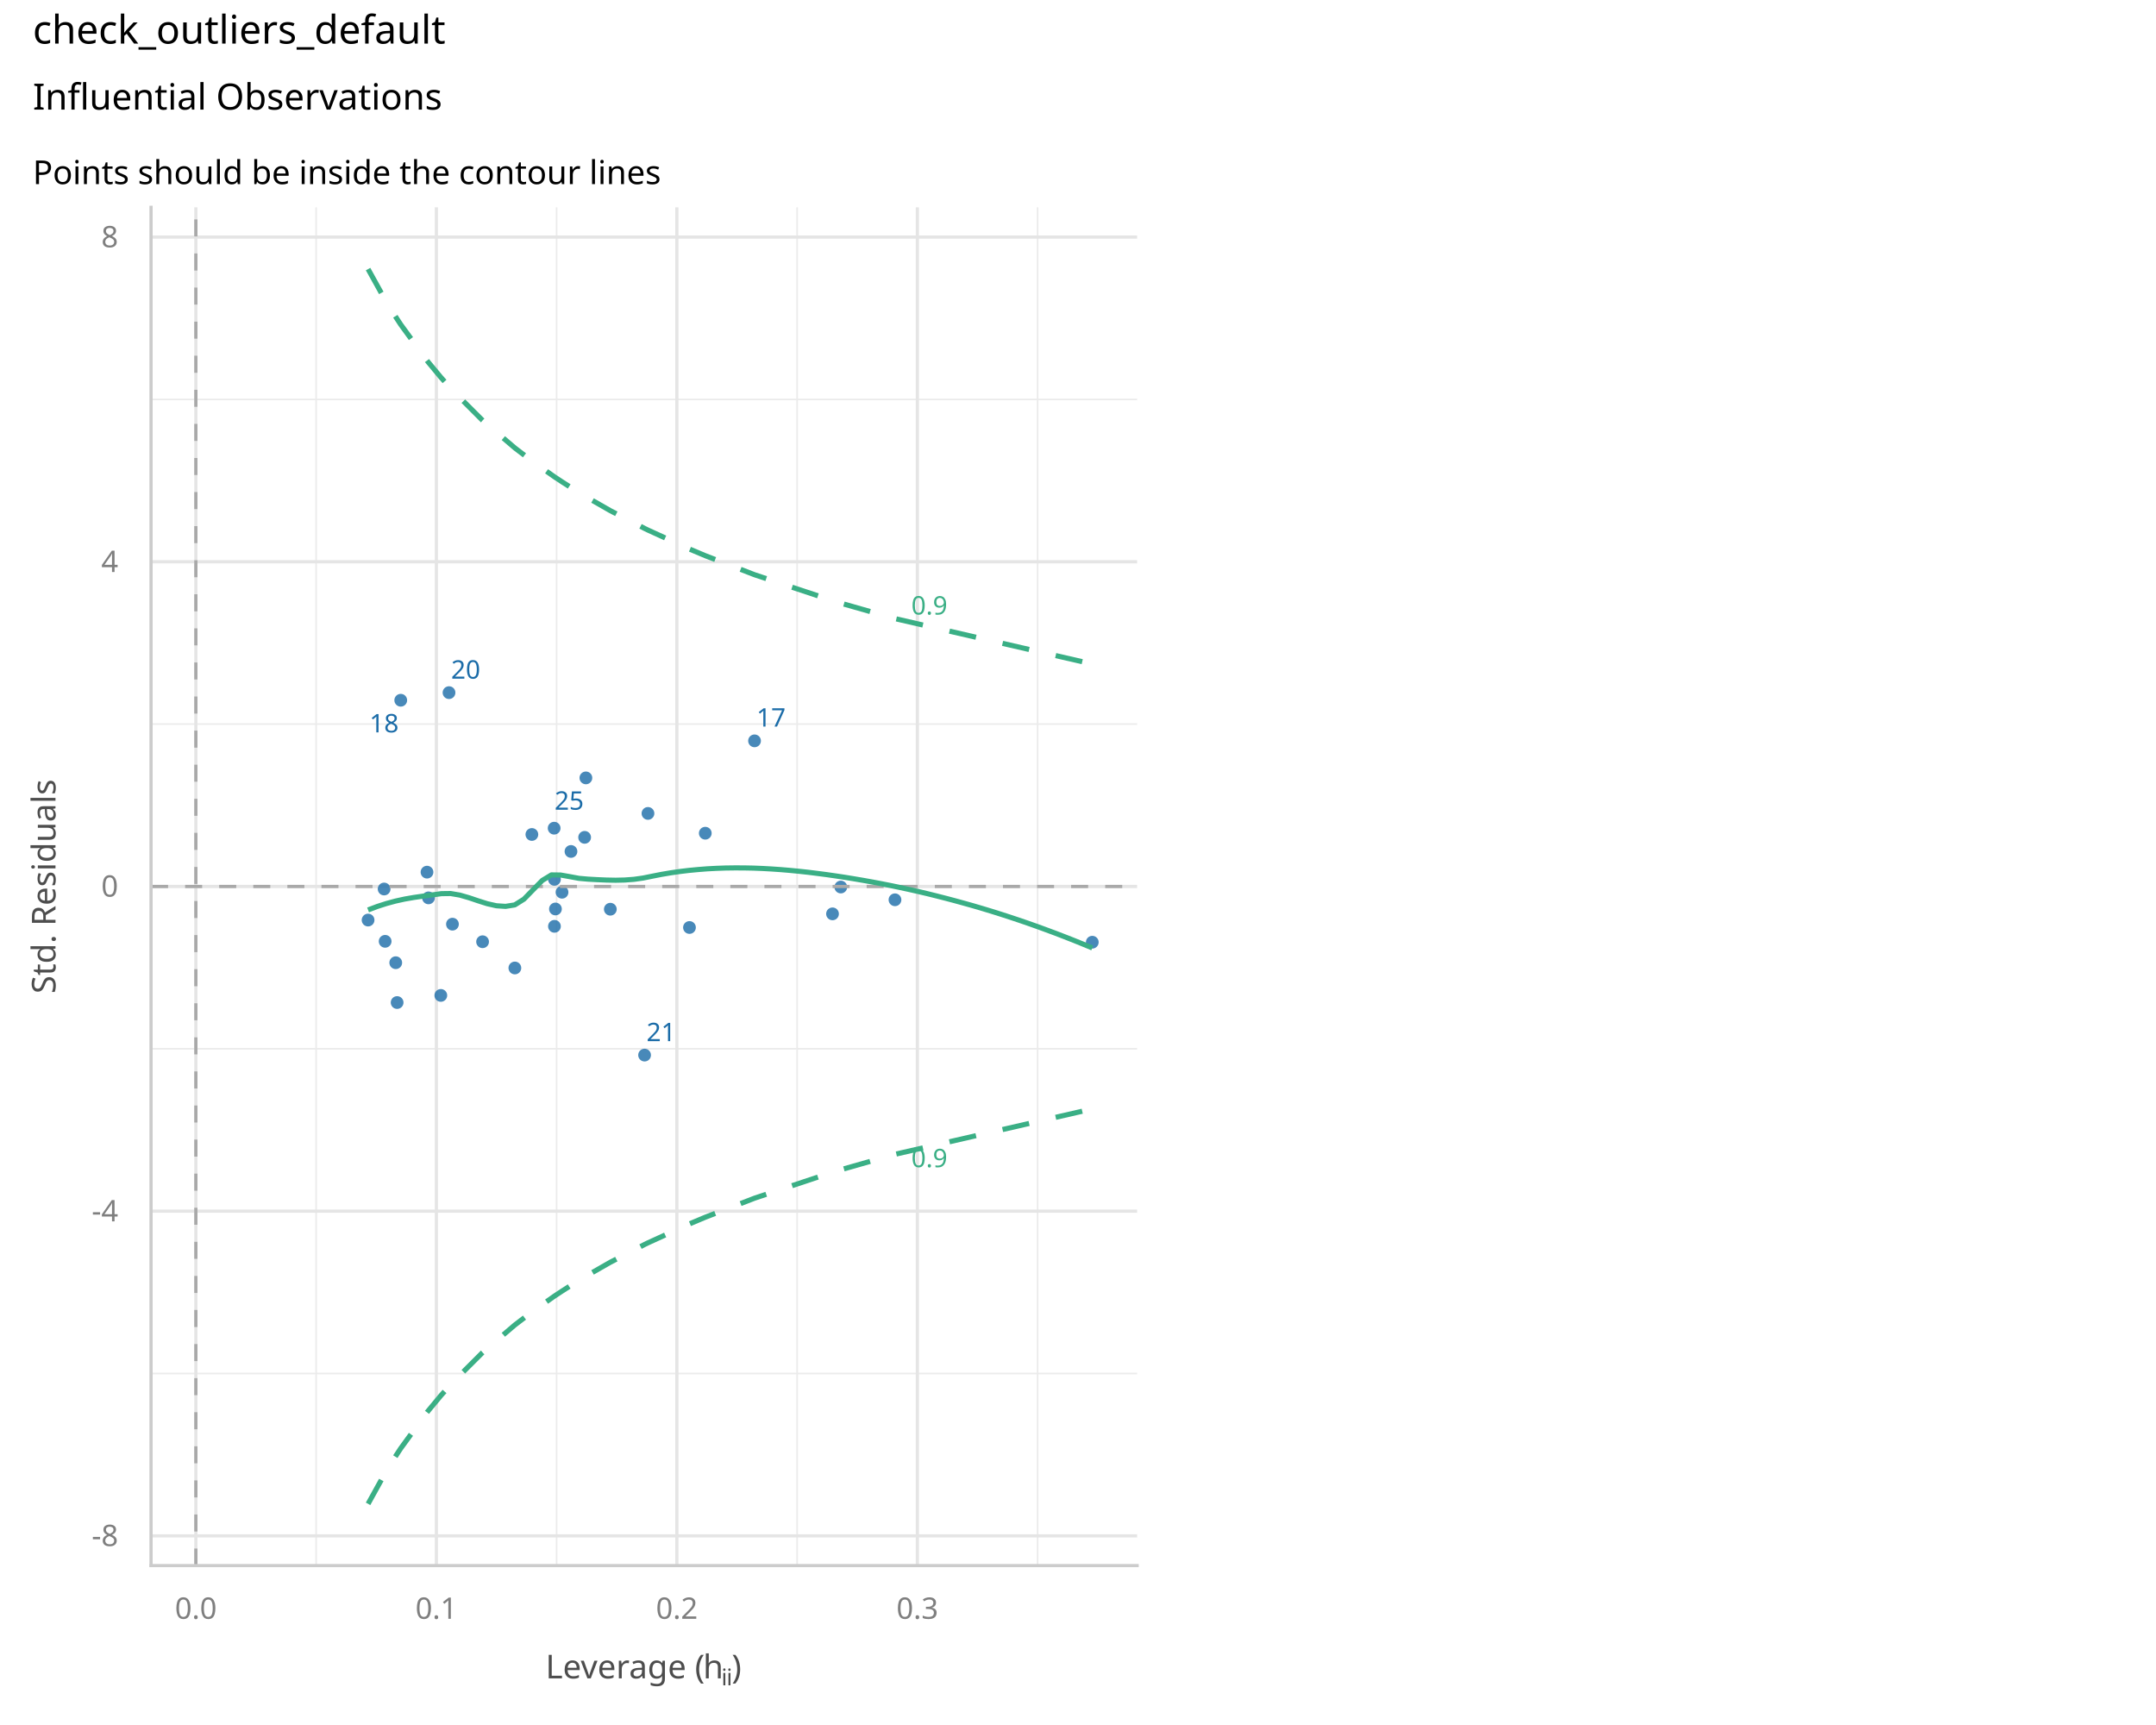
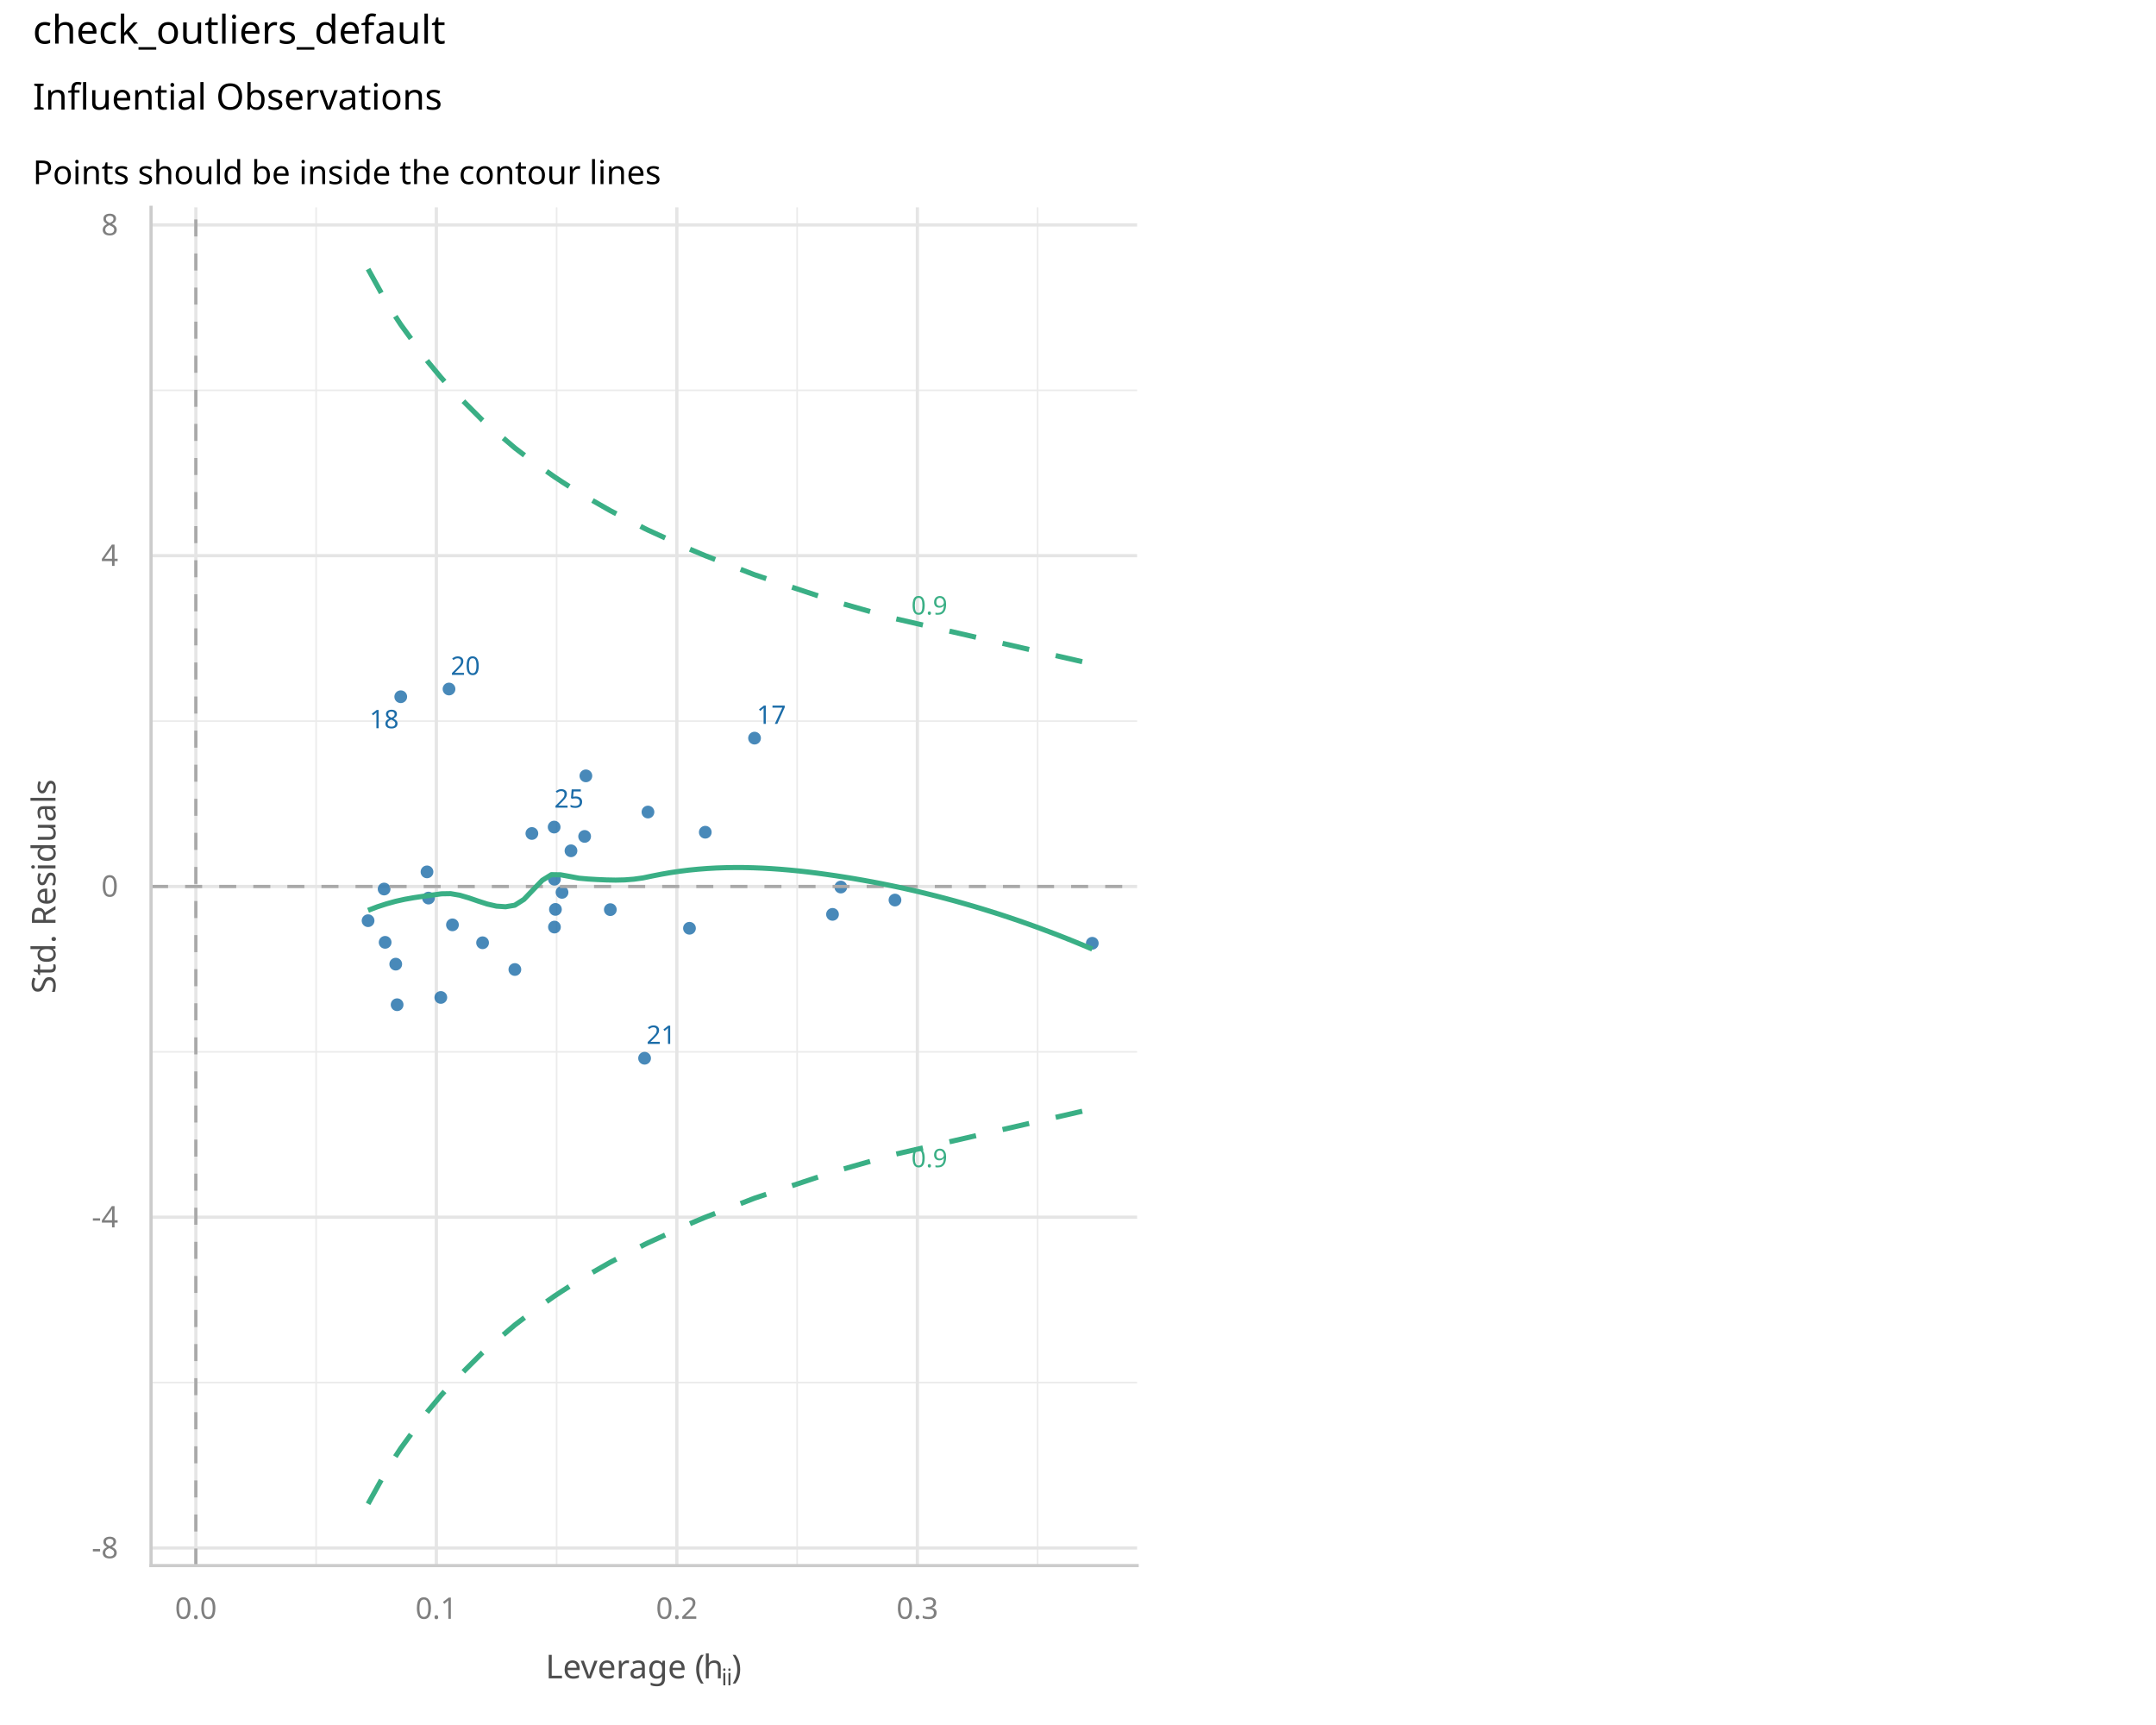
<svg xmlns="http://www.w3.org/2000/svg" class="svglite" data-engine-version="2.0" width="720.00pt" height="576.00pt" viewBox="0 0 720.00 576.00">
  <defs>
    <style type="text/css">
    .svglite line, .svglite polyline, .svglite polygon, .svglite path, .svglite rect, .svglite circle {
      fill: none;
      stroke: #000000;
      stroke-linecap: round;
      stroke-linejoin: round;
      stroke-miterlimit: 10.00;
    }
  </style>
  </defs>
  <rect width="100%" height="100%" style="stroke: none; fill: #FFFFFF;" />
  <defs>
    <clipPath id="cpMC4wMHw3MjAuMDB8MC4wMHw1NzYuMDA=">
      <rect x="0.00" y="0.00" width="720.00" height="576.00" />
    </clipPath>
  </defs>
  <g clip-path="url(#cpMC4wMHw3MjAuMDB8MC4wMHw1NzYuMDA=)">
    <rect x="0" y="0.00" width="720.00" height="576.00" style="stroke-width: 1.07; stroke: #FFFFFF; fill: #FFFFFF;" />
  </g>
  <defs>
    <clipPath id="cpNTAuNDR8NzE0LjUyfDY5LjIzfDUyMi43Nw==">
      <rect x="50.44" y="69.23" width="664.08" height="453.54" />
    </clipPath>
  </defs>
  <g clip-path="url(#cpNTAuNDR8NzE0LjUyfDY5LjIzfDUyMi43Nw==)">
</g>
  <g clip-path="url(#cpMC4wMHw3MjAuMDB8MC4wMHw1NzYuMDA=)">
</g>
  <defs>
    <clipPath id="cpNS40OHwzODUuMjJ8MjIuNzh8NTcwLjUy">
      <rect x="5.48" y="22.78" width="379.74" height="547.74" />
    </clipPath>
  </defs>
  <g clip-path="url(#cpNS40OHwzODUuMjJ8MjIuNzh8NTcwLjUy)">
    <rect x="5.48" y="22.78" width="379.74" height="547.74" style="stroke-width: 1.07; stroke: #FFFFFF; fill: #FFFFFF;" />
  </g>
  <g clip-path="url(#cpMC4wMHw3MjAuMDB8MC4wMHw1NzYuMDA=)">
</g>
  <defs>
    <clipPath id="cpNTAuNDR8Mzc5Ljc0fDY5LjIzfDUyMi43Nw==">
      <rect x="50.44" y="69.23" width="329.30" height="453.54" />
    </clipPath>
  </defs>
  <g clip-path="url(#cpNTAuNDR8Mzc5Ljc0fDY5LjIzfDUyMi43Nw==)">
    <rect x="50.44" y="69.23" width="329.30" height="453.54" style="stroke-width: 1.07; stroke: none; fill: #FFFFFF;" />
-     <polyline points="50.44,458.63 379.74,458.63 " style="stroke-width: 0.53; stroke: #EBEBEB; stroke-linecap: butt;" />
-     <polyline points="50.44,350.21 379.74,350.21 " style="stroke-width: 0.53; stroke: #EBEBEB; stroke-linecap: butt;" />
-     <polyline points="50.44,241.79 379.74,241.79 " style="stroke-width: 0.53; stroke: #EBEBEB; stroke-linecap: butt;" />
-     <polyline points="50.44,133.37 379.74,133.37 " style="stroke-width: 0.53; stroke: #EBEBEB; stroke-linecap: butt;" />
+     <polyline points="50.44,461.67 379.74,461.67 " style="stroke-width: 0.53; stroke: #EBEBEB; stroke-linecap: butt;" />
+     <polyline points="50.44,351.22 379.74,351.22 " style="stroke-width: 0.53; stroke: #EBEBEB; stroke-linecap: butt;" />
+     <polyline points="50.44,240.78 379.74,240.78 " style="stroke-width: 0.53; stroke: #EBEBEB; stroke-linecap: butt;" />
+     <polyline points="50.44,130.33 379.74,130.33 " style="stroke-width: 0.53; stroke: #EBEBEB; stroke-linecap: butt;" />
    <polyline points="105.57,522.77 105.57,69.23 " style="stroke-width: 0.53; stroke: #EBEBEB; stroke-linecap: butt;" />
    <polyline points="185.88,522.77 185.88,69.23 " style="stroke-width: 0.53; stroke: #EBEBEB; stroke-linecap: butt;" />
    <polyline points="266.20,522.77 266.20,69.23 " style="stroke-width: 0.53; stroke: #EBEBEB; stroke-linecap: butt;" />
    <polyline points="346.52,522.77 346.52,69.23 " style="stroke-width: 0.53; stroke: #EBEBEB; stroke-linecap: butt;" />
-     <polyline points="50.44,512.84 379.74,512.84 " style="stroke-width: 1.07; stroke: #E5E5E5; stroke-linecap: butt;" />
-     <polyline points="50.44,404.42 379.74,404.42 " style="stroke-width: 1.07; stroke: #E5E5E5; stroke-linecap: butt;" />
+     <polyline points="50.44,516.89 379.74,516.89 " style="stroke-width: 1.07; stroke: #E5E5E5; stroke-linecap: butt;" />
+     <polyline points="50.44,406.45 379.74,406.45 " style="stroke-width: 1.07; stroke: #E5E5E5; stroke-linecap: butt;" />
    <polyline points="50.44,296.00 379.74,296.00 " style="stroke-width: 1.07; stroke: #E5E5E5; stroke-linecap: butt;" />
-     <polyline points="50.44,187.58 379.74,187.58 " style="stroke-width: 1.07; stroke: #E5E5E5; stroke-linecap: butt;" />
-     <polyline points="50.44,79.16 379.74,79.16 " style="stroke-width: 1.07; stroke: #E5E5E5; stroke-linecap: butt;" />
+     <polyline points="50.44,185.55 379.74,185.55 " style="stroke-width: 1.07; stroke: #E5E5E5; stroke-linecap: butt;" />
+     <polyline points="50.44,75.11 379.74,75.11 " style="stroke-width: 1.07; stroke: #E5E5E5; stroke-linecap: butt;" />
    <polyline points="65.41,522.77 65.41,69.23 " style="stroke-width: 1.07; stroke: #E5E5E5; stroke-linecap: butt;" />
    <polyline points="145.72,522.77 145.72,69.23 " style="stroke-width: 1.07; stroke: #E5E5E5; stroke-linecap: butt;" />
    <polyline points="226.04,522.77 226.04,69.23 " style="stroke-width: 1.07; stroke: #E5E5E5; stroke-linecap: butt;" />
    <polyline points="306.36,522.77 306.36,69.23 " style="stroke-width: 1.07; stroke: #E5E5E5; stroke-linecap: butt;" />
-     <circle cx="122.92" cy="307.22" r="2.13" style="stroke-width: 0.00; stroke: none; fill: #1B6CA8; fill-opacity: 0.80;" />
-     <circle cx="128.28" cy="296.85" r="2.13" style="stroke-width: 0.00; stroke: none; fill: #1B6CA8; fill-opacity: 0.80;" />
-     <circle cx="132.62" cy="334.76" r="2.13" style="stroke-width: 0.00; stroke: none; fill: #1B6CA8; fill-opacity: 0.80;" />
-     <circle cx="142.60" cy="291.22" r="2.13" style="stroke-width: 0.00; stroke: none; fill: #1B6CA8; fill-opacity: 0.80;" />
-     <circle cx="195.24" cy="279.60" r="2.13" style="stroke-width: 0.00; stroke: none; fill: #1B6CA8; fill-opacity: 0.80;" />
-     <circle cx="128.62" cy="314.32" r="2.13" style="stroke-width: 0.00; stroke: none; fill: #1B6CA8; fill-opacity: 0.80;" />
-     <circle cx="171.94" cy="323.22" r="2.13" style="stroke-width: 0.00; stroke: none; fill: #1B6CA8; fill-opacity: 0.80;" />
-     <circle cx="190.68" cy="284.31" r="2.13" style="stroke-width: 0.00; stroke: none; fill: #1B6CA8; fill-opacity: 0.80;" />
-     <circle cx="185.49" cy="303.52" r="2.13" style="stroke-width: 0.00; stroke: none; fill: #1B6CA8; fill-opacity: 0.80;" />
-     <circle cx="185.16" cy="293.63" r="2.13" style="stroke-width: 0.00; stroke: none; fill: #1B6CA8; fill-opacity: 0.80;" />
-     <circle cx="185.16" cy="309.31" r="2.13" style="stroke-width: 0.00; stroke: none; fill: #1B6CA8; fill-opacity: 0.80;" />
-     <circle cx="216.39" cy="271.61" r="2.13" style="stroke-width: 0.00; stroke: none; fill: #1B6CA8; fill-opacity: 0.80;" />
-     <circle cx="185.06" cy="276.54" r="2.13" style="stroke-width: 0.00; stroke: none; fill: #1B6CA8; fill-opacity: 0.80;" />
-     <circle cx="187.69" cy="297.93" r="2.13" style="stroke-width: 0.00; stroke: none; fill: #1B6CA8; fill-opacity: 0.80;" />
-     <circle cx="278.02" cy="305.15" r="2.13" style="stroke-width: 0.00; stroke: none; fill: #1B6CA8; fill-opacity: 0.80;" />
-     <circle cx="280.79" cy="296.19" r="2.13" style="stroke-width: 0.00; stroke: none; fill: #1B6CA8; fill-opacity: 0.80;" />
-     <circle cx="251.98" cy="247.38" r="2.13" style="stroke-width: 0.00; stroke: none; fill: #1B6CA8; fill-opacity: 0.80;" />
-     <circle cx="133.83" cy="233.82" r="2.13" style="stroke-width: 0.00; stroke: none; fill: #1B6CA8; fill-opacity: 0.80;" />
-     <circle cx="177.62" cy="278.64" r="2.13" style="stroke-width: 0.00; stroke: none; fill: #1B6CA8; fill-opacity: 0.80;" />
-     <circle cx="149.95" cy="231.28" r="2.13" style="stroke-width: 0.00; stroke: none; fill: #1B6CA8; fill-opacity: 0.80;" />
-     <circle cx="215.26" cy="352.31" r="2.13" style="stroke-width: 0.00; stroke: none; fill: #1B6CA8; fill-opacity: 0.80;" />
-     <circle cx="151.10" cy="308.59" r="2.13" style="stroke-width: 0.00; stroke: none; fill: #1B6CA8; fill-opacity: 0.80;" />
-     <circle cx="161.16" cy="314.46" r="2.13" style="stroke-width: 0.00; stroke: none; fill: #1B6CA8; fill-opacity: 0.80;" />
-     <circle cx="132.16" cy="321.46" r="2.13" style="stroke-width: 0.00; stroke: none; fill: #1B6CA8; fill-opacity: 0.80;" />
-     <circle cx="195.66" cy="259.75" r="2.13" style="stroke-width: 0.00; stroke: none; fill: #1B6CA8; fill-opacity: 0.80;" />
-     <circle cx="143.10" cy="299.81" r="2.13" style="stroke-width: 0.00; stroke: none; fill: #1B6CA8; fill-opacity: 0.80;" />
-     <circle cx="203.82" cy="303.60" r="2.13" style="stroke-width: 0.00; stroke: none; fill: #1B6CA8; fill-opacity: 0.80;" />
-     <circle cx="235.53" cy="278.22" r="2.13" style="stroke-width: 0.00; stroke: none; fill: #1B6CA8; fill-opacity: 0.80;" />
-     <circle cx="364.77" cy="314.62" r="2.13" style="stroke-width: 0.00; stroke: none; fill: #1B6CA8; fill-opacity: 0.80;" />
-     <circle cx="230.25" cy="309.70" r="2.13" style="stroke-width: 0.00; stroke: none; fill: #1B6CA8; fill-opacity: 0.80;" />
-     <circle cx="298.88" cy="300.45" r="2.13" style="stroke-width: 0.00; stroke: none; fill: #1B6CA8; fill-opacity: 0.80;" />
-     <circle cx="147.21" cy="332.38" r="2.13" style="stroke-width: 0.00; stroke: none; fill: #1B6CA8; fill-opacity: 0.80;" />
+     <circle cx="122.92" cy="307.43" r="2.13" style="stroke-width: 0.00; stroke: none; fill: #1B6CA8; fill-opacity: 0.80;" />
+     <circle cx="128.28" cy="296.86" r="2.13" style="stroke-width: 0.00; stroke: none; fill: #1B6CA8; fill-opacity: 0.80;" />
+     <circle cx="132.62" cy="335.49" r="2.13" style="stroke-width: 0.00; stroke: none; fill: #1B6CA8; fill-opacity: 0.80;" />
+     <circle cx="142.60" cy="291.13" r="2.13" style="stroke-width: 0.00; stroke: none; fill: #1B6CA8; fill-opacity: 0.80;" />
+     <circle cx="195.24" cy="279.29" r="2.13" style="stroke-width: 0.00; stroke: none; fill: #1B6CA8; fill-opacity: 0.80;" />
+     <circle cx="128.62" cy="314.66" r="2.13" style="stroke-width: 0.00; stroke: none; fill: #1B6CA8; fill-opacity: 0.80;" />
+     <circle cx="171.94" cy="323.73" r="2.13" style="stroke-width: 0.00; stroke: none; fill: #1B6CA8; fill-opacity: 0.80;" />
+     <circle cx="190.68" cy="284.09" r="2.13" style="stroke-width: 0.00; stroke: none; fill: #1B6CA8; fill-opacity: 0.80;" />
+     <circle cx="185.49" cy="303.66" r="2.13" style="stroke-width: 0.00; stroke: none; fill: #1B6CA8; fill-opacity: 0.80;" />
+     <circle cx="185.16" cy="293.59" r="2.13" style="stroke-width: 0.00; stroke: none; fill: #1B6CA8; fill-opacity: 0.80;" />
+     <circle cx="185.16" cy="309.56" r="2.13" style="stroke-width: 0.00; stroke: none; fill: #1B6CA8; fill-opacity: 0.80;" />
+     <circle cx="216.39" cy="271.15" r="2.13" style="stroke-width: 0.00; stroke: none; fill: #1B6CA8; fill-opacity: 0.80;" />
+     <circle cx="185.06" cy="276.17" r="2.13" style="stroke-width: 0.00; stroke: none; fill: #1B6CA8; fill-opacity: 0.80;" />
+     <circle cx="187.69" cy="297.97" r="2.13" style="stroke-width: 0.00; stroke: none; fill: #1B6CA8; fill-opacity: 0.80;" />
+     <circle cx="278.02" cy="305.32" r="2.13" style="stroke-width: 0.00; stroke: none; fill: #1B6CA8; fill-opacity: 0.80;" />
+     <circle cx="280.79" cy="296.20" r="2.13" style="stroke-width: 0.00; stroke: none; fill: #1B6CA8; fill-opacity: 0.80;" />
+     <circle cx="251.98" cy="246.47" r="2.13" style="stroke-width: 0.00; stroke: none; fill: #1B6CA8; fill-opacity: 0.80;" />
+     <circle cx="133.83" cy="232.65" r="2.13" style="stroke-width: 0.00; stroke: none; fill: #1B6CA8; fill-opacity: 0.80;" />
+     <circle cx="177.62" cy="278.31" r="2.13" style="stroke-width: 0.00; stroke: none; fill: #1B6CA8; fill-opacity: 0.80;" />
+     <circle cx="149.95" cy="230.07" r="2.13" style="stroke-width: 0.00; stroke: none; fill: #1B6CA8; fill-opacity: 0.80;" />
+     <circle cx="215.26" cy="353.36" r="2.13" style="stroke-width: 0.00; stroke: none; fill: #1B6CA8; fill-opacity: 0.80;" />
+     <circle cx="151.10" cy="308.82" r="2.13" style="stroke-width: 0.00; stroke: none; fill: #1B6CA8; fill-opacity: 0.80;" />
+     <circle cx="161.16" cy="314.80" r="2.13" style="stroke-width: 0.00; stroke: none; fill: #1B6CA8; fill-opacity: 0.80;" />
+     <circle cx="132.16" cy="321.94" r="2.13" style="stroke-width: 0.00; stroke: none; fill: #1B6CA8; fill-opacity: 0.80;" />
+     <circle cx="195.66" cy="259.07" r="2.13" style="stroke-width: 0.00; stroke: none; fill: #1B6CA8; fill-opacity: 0.80;" />
+     <circle cx="143.10" cy="299.88" r="2.13" style="stroke-width: 0.00; stroke: none; fill: #1B6CA8; fill-opacity: 0.80;" />
+     <circle cx="203.82" cy="303.74" r="2.13" style="stroke-width: 0.00; stroke: none; fill: #1B6CA8; fill-opacity: 0.80;" />
+     <circle cx="235.53" cy="277.89" r="2.13" style="stroke-width: 0.00; stroke: none; fill: #1B6CA8; fill-opacity: 0.80;" />
+     <circle cx="364.77" cy="314.97" r="2.13" style="stroke-width: 0.00; stroke: none; fill: #1B6CA8; fill-opacity: 0.80;" />
+     <circle cx="230.25" cy="309.96" r="2.13" style="stroke-width: 0.00; stroke: none; fill: #1B6CA8; fill-opacity: 0.80;" />
+     <circle cx="298.88" cy="300.54" r="2.13" style="stroke-width: 0.00; stroke: none; fill: #1B6CA8; fill-opacity: 0.80;" />
+     <circle cx="147.21" cy="333.06" r="2.13" style="stroke-width: 0.00; stroke: none; fill: #1B6CA8; fill-opacity: 0.80;" />
    <line x1="65.41" y1="522.77" x2="65.41" y2="69.23" style="stroke-width: 1.07; stroke: #A9A9A9; stroke-dasharray: 5.69,5.69; stroke-linecap: butt;" />
    <line x1="50.44" y1="296.00" x2="379.74" y2="296.00" style="stroke-width: 1.07; stroke: #A9A9A9; stroke-dasharray: 5.69,5.69; stroke-linecap: butt;" />
-     <polyline points="122.92,303.84 125.99,302.68 129.05,301.70 132.11,300.87 135.17,300.20 138.23,299.67 141.29,299.23 144.35,298.83 147.41,298.40 150.48,298.36 153.54,298.88 156.60,299.76 159.66,300.79 162.72,301.76 165.78,302.45 168.84,302.65 171.91,302.16 174.97,300.24 178.03,297.10 181.09,293.99 184.15,292.14 187.21,292.18 190.27,292.72 193.34,293.29 196.40,293.56 199.46,293.73 202.52,293.86 205.58,293.92 208.64,293.85 211.70,293.62 214.76,293.19 217.83,292.57 220.89,291.97 223.95,291.45 227.01,291.01 230.07,290.64 233.13,290.35 236.19,290.11 239.26,289.95 242.32,289.84 245.38,289.80 248.44,289.81 251.50,289.87 254.56,289.99 257.62,290.16 260.69,290.37 263.75,290.63 266.81,290.93 269.87,291.26 272.93,291.64 275.99,292.04 279.05,292.48 282.11,292.94 285.18,293.44 288.24,293.96 291.30,294.51 294.36,295.09 297.42,295.69 300.48,296.33 303.54,296.99 306.61,297.68 309.67,298.40 312.73,299.16 315.79,299.94 318.85,300.75 321.91,301.59 324.97,302.45 328.03,303.35 331.10,304.28 334.16,305.24 337.22,306.23 340.28,307.25 343.34,308.30 346.40,309.38 349.46,310.50 352.53,311.64 355.59,312.82 358.65,314.02 361.71,315.26 364.77,316.53 " style="stroke-width: 1.71; stroke: #3AAF85; stroke-linecap: butt;" />
-     <text x="220.78" y="347.66" text-anchor="middle" style="font-size: 8.54px; fill: #1B6CA8; font-family: sans;" textLength="9.50px" lengthAdjust="spacingAndGlyphs">21</text>
-     <text x="257.50" y="242.61" text-anchor="middle" style="font-size: 8.54px; fill: #1B6CA8; font-family: sans;" textLength="9.50px" lengthAdjust="spacingAndGlyphs">17</text>
-     <text x="155.52" y="226.61" text-anchor="middle" style="font-size: 8.54px; fill: #1B6CA8; font-family: sans;" textLength="9.50px" lengthAdjust="spacingAndGlyphs">20</text>
-     <text x="128.26" y="244.55" text-anchor="middle" style="font-size: 8.54px; fill: #1B6CA8; font-family: sans;" textLength="9.50px" lengthAdjust="spacingAndGlyphs">18</text>
-     <text x="190.08" y="270.37" text-anchor="middle" style="font-size: 8.54px; fill: #1B6CA8; font-family: sans;" textLength="9.50px" lengthAdjust="spacingAndGlyphs">25</text>
+     <polyline points="122.92,303.98 125.99,302.80 129.05,301.81 132.11,300.96 135.17,300.28 138.23,299.74 141.29,299.29 144.35,298.88 147.41,298.45 150.48,298.40 153.54,298.93 156.60,299.83 159.66,300.88 162.72,301.87 165.78,302.57 168.84,302.78 171.91,302.27 174.97,300.32 178.03,297.12 181.09,293.95 184.15,292.06 187.21,292.11 190.27,292.66 193.34,293.24 196.40,293.51 199.46,293.69 202.52,293.82 205.58,293.88 208.64,293.81 211.70,293.57 214.76,293.14 217.83,292.50 220.89,291.90 223.95,291.37 227.01,290.92 230.07,290.54 233.13,290.24 236.19,290.00 239.26,289.83 242.32,289.73 245.38,289.68 248.44,289.69 251.50,289.76 254.56,289.88 257.62,290.05 260.69,290.27 263.75,290.53 266.81,290.83 269.87,291.17 272.93,291.55 275.99,291.97 279.05,292.41 282.11,292.89 285.18,293.39 288.24,293.92 291.30,294.48 294.36,295.07 297.42,295.69 300.48,296.33 303.54,297.01 306.61,297.71 309.67,298.45 312.73,299.21 315.79,300.01 318.85,300.83 321.91,301.69 324.97,302.57 328.03,303.49 331.10,304.44 334.16,305.41 337.22,306.42 340.28,307.46 343.34,308.53 346.40,309.63 349.46,310.77 352.53,311.93 355.59,313.13 358.65,314.36 361.71,315.62 364.77,316.91 " style="stroke-width: 1.71; stroke: #3AAF85; stroke-linecap: butt;" />
+     <text x="220.78" y="348.58" text-anchor="middle" style="font-size: 8.54px; fill: #1B6CA8; font-family: sans;" textLength="9.50px" lengthAdjust="spacingAndGlyphs">21</text>
+     <text x="257.59" y="241.71" text-anchor="middle" style="font-size: 8.54px; fill: #1B6CA8; font-family: sans;" textLength="9.50px" lengthAdjust="spacingAndGlyphs">17</text>
+     <text x="155.41" y="225.36" text-anchor="middle" style="font-size: 8.54px; fill: #1B6CA8; font-family: sans;" textLength="9.50px" lengthAdjust="spacingAndGlyphs">20</text>
+     <text x="128.29" y="243.17" text-anchor="middle" style="font-size: 8.54px; fill: #1B6CA8; font-family: sans;" textLength="9.50px" lengthAdjust="spacingAndGlyphs">18</text>
+     <text x="189.99" y="269.69" text-anchor="middle" style="font-size: 8.54px; fill: #1B6CA8; font-family: sans;" textLength="9.50px" lengthAdjust="spacingAndGlyphs">25</text>
    <polyline points="122.92,89.85 128.28,99.53 128.62,100.11 132.16,105.82 132.62,106.53 133.83,108.38 142.60,120.41 143.10,121.03 147.21,125.98 149.95,129.06 151.10,130.32 161.16,140.38 171.94,149.58 177.62,153.92 185.06,159.15 185.16,159.22 185.16,159.22 185.49,159.44 187.69,160.89 190.68,162.81 195.24,165.61 195.66,165.86 203.82,170.52 215.26,176.45 216.39,177.00 230.25,183.33 235.53,185.55 251.98,191.91 278.02,200.57 280.79,201.41 298.88,206.56 364.77,221.72 " style="stroke-width: 1.71; stroke: #3AAF85; stroke-dasharray: 9.10,9.10; stroke-linecap: butt;" />
    <polyline points="122.92,502.15 128.28,492.47 128.62,491.89 132.16,486.18 132.62,485.47 133.83,483.62 142.60,471.59 143.10,470.97 147.21,466.02 149.95,462.94 151.10,461.68 161.16,451.62 171.94,442.42 177.62,438.08 185.06,432.85 185.16,432.78 185.16,432.78 185.49,432.56 187.69,431.11 190.68,429.19 195.24,426.39 195.66,426.14 203.82,421.48 215.26,415.55 216.39,415.00 230.25,408.67 235.53,406.45 251.98,400.09 278.02,391.42 280.79,390.59 298.88,385.44 364.77,370.28 " style="stroke-width: 1.71; stroke: #3AAF85; stroke-dasharray: 9.10,9.10; stroke-linecap: butt;" />
    <text x="316.40" y="205.20" text-anchor="end" style="font-size: 8.54px; fill: #3AAF85; font-family: sans;" textLength="11.87px" lengthAdjust="spacingAndGlyphs">0.9</text>
    <text x="316.40" y="389.74" text-anchor="end" style="font-size: 8.54px; fill: #3AAF85; font-family: sans;" textLength="11.87px" lengthAdjust="spacingAndGlyphs">0.9</text>
  </g>
  <g clip-path="url(#cpMC4wMHw3MjAuMDB8MC4wMHw1NzYuMDA=)">
    <polyline points="50.44,522.77 50.44,69.23 " style="stroke-width: 1.07; stroke: #CCCCCC; stroke-linecap: square;" />
-     <text x="39.48" y="516.24" text-anchor="end" style="font-size: 9.90px; fill: #7F7F7F; font-family: sans;" textLength="8.80px" lengthAdjust="spacingAndGlyphs">-8</text>
-     <text x="39.48" y="407.83" text-anchor="end" style="font-size: 9.90px; fill: #7F7F7F; font-family: sans;" textLength="8.80px" lengthAdjust="spacingAndGlyphs">-4</text>
+     <text x="39.48" y="520.30" text-anchor="end" style="font-size: 9.90px; fill: #7F7F7F; font-family: sans;" textLength="8.80px" lengthAdjust="spacingAndGlyphs">-8</text>
+     <text x="39.48" y="409.85" text-anchor="end" style="font-size: 9.90px; fill: #7F7F7F; font-family: sans;" textLength="8.80px" lengthAdjust="spacingAndGlyphs">-4</text>
    <text x="39.48" y="299.41" text-anchor="end" style="font-size: 9.90px; fill: #7F7F7F; font-family: sans;" textLength="5.51px" lengthAdjust="spacingAndGlyphs">0</text>
-     <text x="39.48" y="190.99" text-anchor="end" style="font-size: 9.90px; fill: #7F7F7F; font-family: sans;" textLength="5.51px" lengthAdjust="spacingAndGlyphs">4</text>
-     <text x="39.48" y="82.57" text-anchor="end" style="font-size: 9.90px; fill: #7F7F7F; font-family: sans;" textLength="5.51px" lengthAdjust="spacingAndGlyphs">8</text>
+     <text x="39.48" y="188.96" text-anchor="end" style="font-size: 9.90px; fill: #7F7F7F; font-family: sans;" textLength="5.51px" lengthAdjust="spacingAndGlyphs">4</text>
+     <text x="39.48" y="78.52" text-anchor="end" style="font-size: 9.90px; fill: #7F7F7F; font-family: sans;" textLength="5.51px" lengthAdjust="spacingAndGlyphs">8</text>
    <polyline points="50.44,522.77 379.74,522.77 " style="stroke-width: 1.07; stroke: #CCCCCC; stroke-linecap: square;" />
    <text x="65.41" y="540.54" text-anchor="middle" style="font-size: 9.90px; fill: #7F7F7F; font-family: sans;" textLength="13.76px" lengthAdjust="spacingAndGlyphs">0.0</text>
    <text x="145.72" y="540.54" text-anchor="middle" style="font-size: 9.90px; fill: #7F7F7F; font-family: sans;" textLength="13.76px" lengthAdjust="spacingAndGlyphs">0.1</text>
    <text x="226.04" y="540.54" text-anchor="middle" style="font-size: 9.90px; fill: #7F7F7F; font-family: sans;" textLength="13.76px" lengthAdjust="spacingAndGlyphs">0.2</text>
    <text x="306.36" y="540.54" text-anchor="middle" style="font-size: 9.90px; fill: #7F7F7F; font-family: sans;" textLength="13.76px" lengthAdjust="spacingAndGlyphs">0.3</text>
    <text x="182.19" y="560.43" style="font-size: 11.00px; fill: #4D4D4D; font-family: sans;" textLength="52.60px" lengthAdjust="spacingAndGlyphs">Leverage (</text>
    <text x="234.79" y="560.43" style="font-size: 11.00px; fill: #4D4D4D; font-family: sans;" textLength="6.12px" lengthAdjust="spacingAndGlyphs">h</text>
    <text x="240.90" y="562.76" style="font-size: 7.70px; fill: #4D4D4D; font-family: sans;" textLength="1.71px" lengthAdjust="spacingAndGlyphs">i</text>
    <text x="242.61" y="562.76" style="font-size: 7.70px; fill: #4D4D4D; font-family: sans;" textLength="1.71px" lengthAdjust="spacingAndGlyphs">i</text>
    <text x="244.32" y="560.43" style="font-size: 11.00px; fill: #4D4D4D; font-family: sans;" textLength="3.66px" lengthAdjust="spacingAndGlyphs">)</text>
    <text transform="translate(18.53,296.00) rotate(-90)" text-anchor="middle" style="font-size: 11.00px; fill: #4D4D4D; font-family: sans;" textLength="70.94px" lengthAdjust="spacingAndGlyphs">Std. Residuals</text>
    <text x="10.96" y="61.47" style="font-size: 11.00px; font-family: sans;" textLength="196.92px" lengthAdjust="spacingAndGlyphs">Points should be inside the contour lines</text>
    <text x="10.96" y="36.59" style="font-size: 12.10px; font-family: sans;" textLength="126.46px" lengthAdjust="spacingAndGlyphs">Influential Observations</text>
    <text x="10.96" y="14.56" style="font-size: 13.20px; font-family: sans;" textLength="131.37px" lengthAdjust="spacingAndGlyphs">check_outliers_default</text>
  </g>
</svg>
